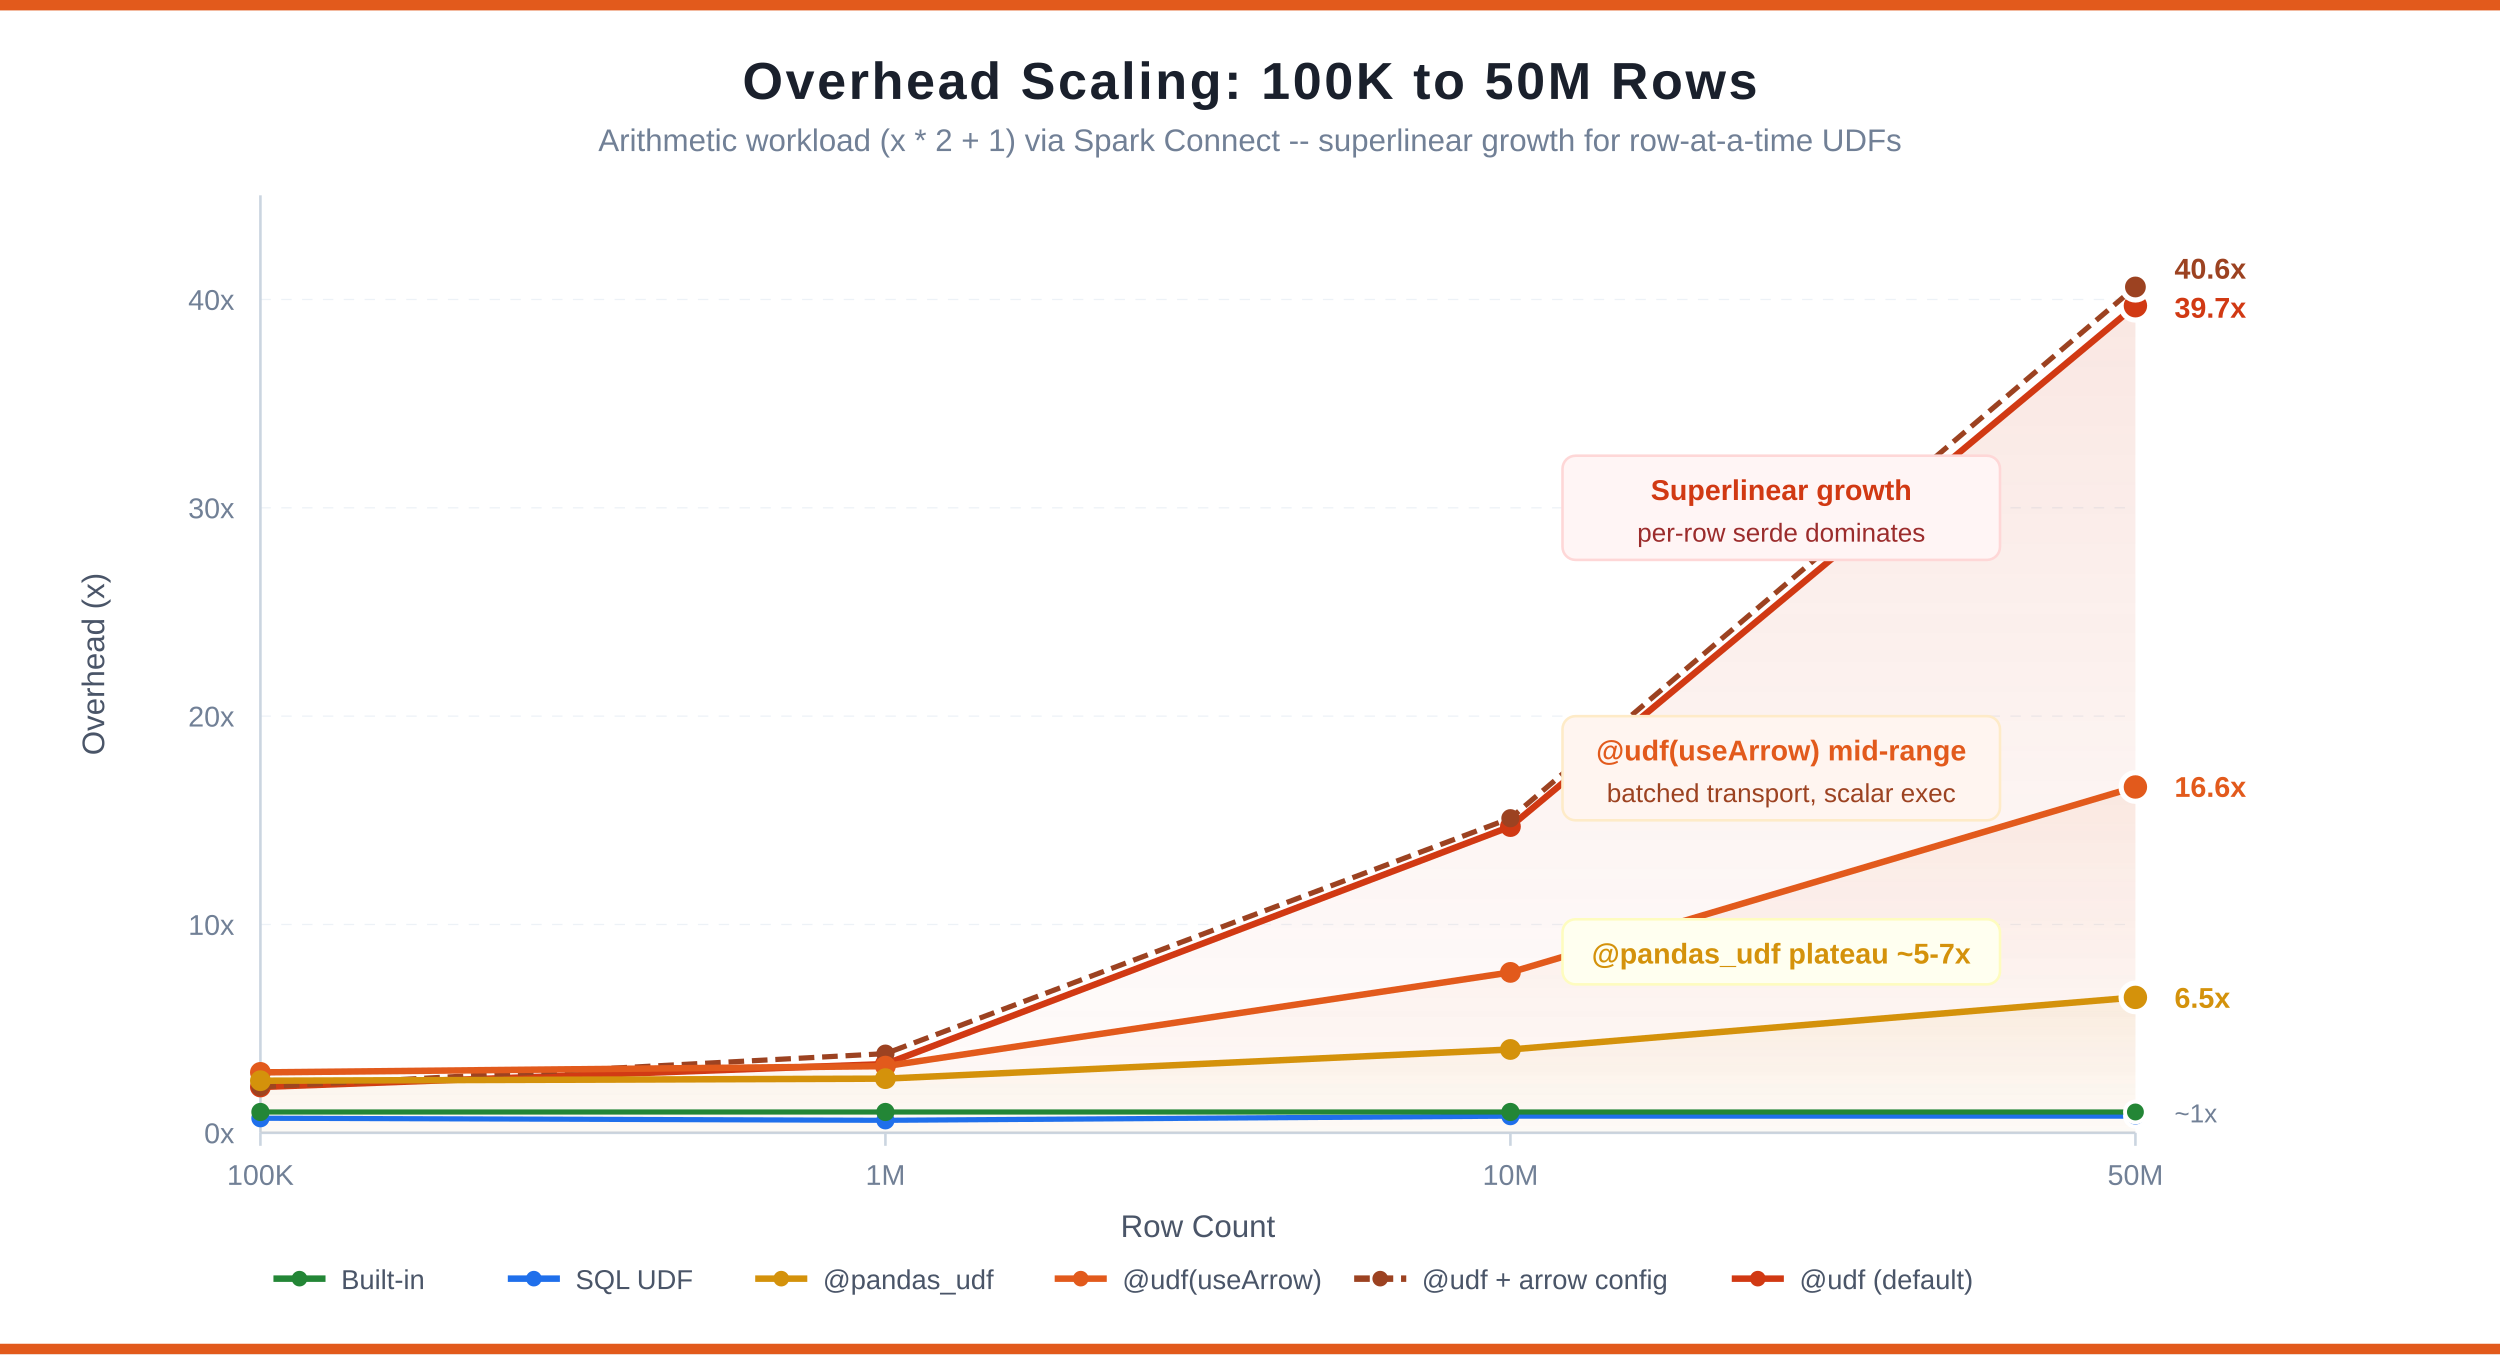
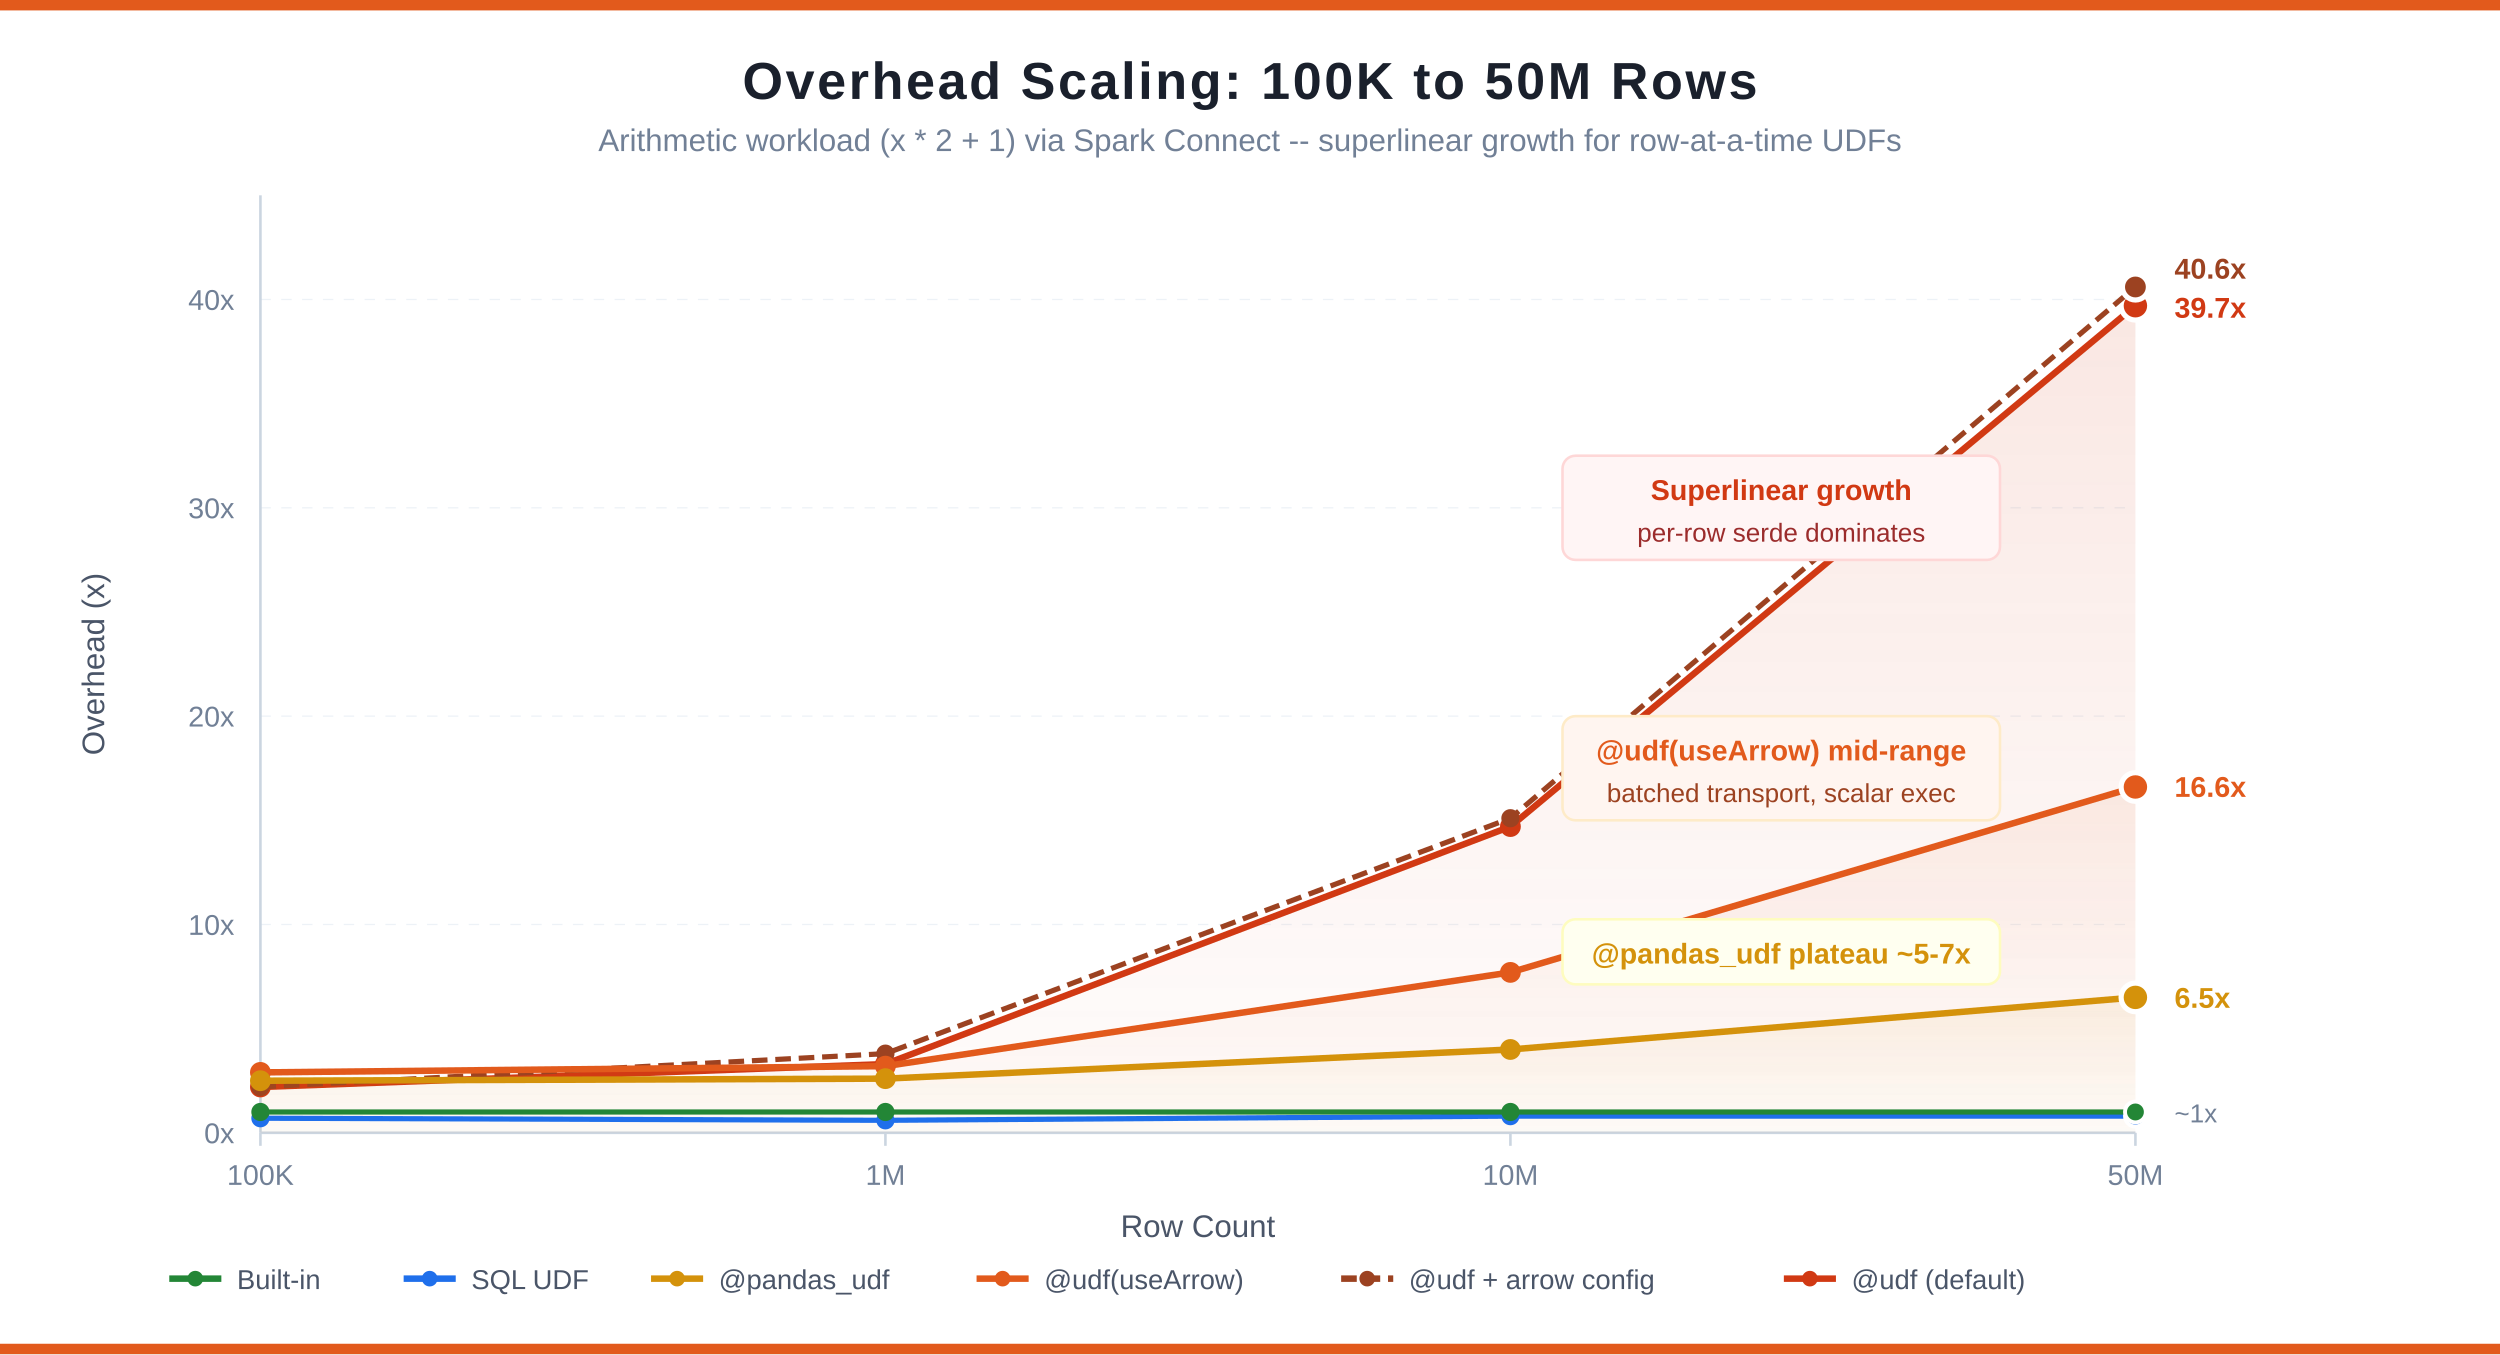
<svg xmlns="http://www.w3.org/2000/svg" viewBox="0 0 960 520" font-family="'Segoe UI', Arial, Helvetica, sans-serif">
  <defs>
    <linearGradient id="fill-pickle" x1="0" y1="0" x2="0" y2="1">
      <stop offset="0%" stop-color="#D13913" stop-opacity="0.12" />
      <stop offset="100%" stop-color="#D13913" stop-opacity="0.01" />
    </linearGradient>
    <linearGradient id="fill-arrow" x1="0" y1="0" x2="0" y2="1">
      <stop offset="0%" stop-color="#E25A1C" stop-opacity="0.08" />
      <stop offset="100%" stop-color="#E25A1C" stop-opacity="0.01" />
    </linearGradient>
    <linearGradient id="fill-pandas" x1="0" y1="0" x2="0" y2="1">
      <stop offset="0%" stop-color="#d4920b" stop-opacity="0.08" />
      <stop offset="100%" stop-color="#d4920b" stop-opacity="0.01" />
    </linearGradient>
  </defs>
  <rect width="960" height="520" fill="#FFFFFF" />
  <rect x="0" y="0" width="960" height="4" fill="#E25A1C" />
  <text x="480" y="38" font-size="20" fill="#1A202C" text-anchor="middle" font-weight="bold" letter-spacing="1">Overhead Scaling: 100K to 50M Rows</text>
  <text x="480" y="58" font-size="12" fill="#718096" text-anchor="middle">Arithmetic workload (x * 2 + 1) via Spark Connect -- superlinear growth for row-at-a-time UDFs</text>
  <g transform="translate(100, 75)">
    <g stroke="#EDF2F7" stroke-width="0.5" stroke-dasharray="4,4">
      <line x1="0" y1="360" x2="720" y2="360" />
      <line x1="0" y1="280" x2="720" y2="280" />
      <line x1="0" y1="200" x2="720" y2="200" />
      <line x1="0" y1="120" x2="720" y2="120" />
      <line x1="0" y1="40" x2="720" y2="40" />
    </g>
    <line x1="0" y1="0" x2="0" y2="360" stroke="#CBD5E0" stroke-width="1" />
    <g font-size="11" fill="#718096" text-anchor="end">
      <text x="-10" y="364">0x</text>
      <text x="-10" y="284">10x</text>
      <text x="-10" y="204">20x</text>
      <text x="-10" y="124">30x</text>
      <text x="-10" y="44">40x</text>
    </g>
    <text x="-60" y="180" font-size="12" fill="#4A5568" text-anchor="middle" transform="rotate(-90, -60, 180)">Overhead (x)</text>
    <line x1="0" y1="360" x2="720" y2="360" stroke="#CBD5E0" stroke-width="1" />
    <g font-size="11" fill="#718096" text-anchor="middle">
      <text x="0" y="380">100K</text>
      <text x="240" y="380">1M</text>
      <text x="480" y="380">10M</text>
      <text x="720" y="380">50M</text>
    </g>
    <text x="360" y="400" font-size="12" fill="#4A5568" text-anchor="middle">Row Count</text>
    <g stroke="#CBD5E0" stroke-width="1">
      <line x1="0" y1="360" x2="0" y2="365" />
      <line x1="240" y1="360" x2="240" y2="365" />
      <line x1="480" y1="360" x2="480" y2="365" />
      <line x1="720" y1="360" x2="720" y2="365" />
    </g>
    <polygon points="0,342.4 240,333.6 480,242.4 720,42.4 720,360 480,360 240,360 0,360" fill="url(#fill-pickle)" />
    <polyline points="0,342.4 240,333.6 480,242.4 720,42.4" fill="none" stroke="#D13913" stroke-width="2.5" stroke-linejoin="round" />
    <circle cx="0" cy="342.4" r="4" fill="#D13913" />
    <circle cx="240" cy="333.6" r="4" fill="#D13913" />
    <circle cx="480" cy="242.4" r="4" fill="#D13913" />
    <circle cx="720" cy="42.4" r="5.5" fill="#D13913" stroke="#FFFFFF" stroke-width="2" />
    <text x="735" y="47" font-size="11" fill="#D13913" font-weight="bold">39.7x</text>
    <polyline points="0,342.4 240,329.6 480,239.2 720,35.2" fill="none" stroke="#9C4221" stroke-width="2" stroke-linejoin="round" stroke-dasharray="6,3" />
    <circle cx="0" cy="342.4" r="3.5" fill="#9C4221" />
    <circle cx="240" cy="329.6" r="3.5" fill="#9C4221" />
    <circle cx="480" cy="239.2" r="3.5" fill="#9C4221" />
    <circle cx="720" cy="35.2" r="5" fill="#9C4221" stroke="#FFFFFF" stroke-width="2" />
    <text x="735" y="32" font-size="11" fill="#9C4221" font-weight="bold">40.6x</text>
    <polygon points="0,336.8 240,334.4 480,298.4 720,227.2 720,360 480,360 240,360 0,360" fill="url(#fill-arrow)" />
    <polyline points="0,336.8 240,334.4 480,298.4 720,227.2" fill="none" stroke="#E25A1C" stroke-width="2.5" stroke-linejoin="round" />
    <circle cx="0" cy="336.8" r="4" fill="#E25A1C" />
    <circle cx="240" cy="334.4" r="4" fill="#E25A1C" />
    <circle cx="480" cy="298.4" r="4" fill="#E25A1C" />
    <circle cx="720" cy="227.2" r="5.5" fill="#E25A1C" stroke="#FFFFFF" stroke-width="2" />
    <text x="735" y="231" font-size="11" fill="#E25A1C" font-weight="bold">16.6x</text>
    <polygon points="0,340.0 240,339.2 480,328.0 720,308.0 720,360 480,360 240,360 0,360" fill="url(#fill-pandas)" />
    <polyline points="0,340.0 240,339.2 480,328.0 720,308.0" fill="none" stroke="#d4920b" stroke-width="2.5" stroke-linejoin="round" />
    <circle cx="0" cy="340.0" r="4" fill="#d4920b" />
    <circle cx="240" cy="339.2" r="4" fill="#d4920b" />
    <circle cx="480" cy="328.0" r="4" fill="#d4920b" />
    <circle cx="720" cy="308.0" r="5.5" fill="#d4920b" stroke="#FFFFFF" stroke-width="2" />
    <text x="735" y="312" font-size="11" fill="#d4920b" font-weight="bold">6.5x</text>
    <polyline points="0,354.4 240,355.2 480,353.6 720,353.6" fill="none" stroke="#1f6feb" stroke-width="2" stroke-linejoin="round" />
    <circle cx="0" cy="354.4" r="3.5" fill="#1f6feb" />
    <circle cx="240" cy="355.2" r="3.5" fill="#1f6feb" />
    <circle cx="480" cy="353.6" r="3.5" fill="#1f6feb" />
    <circle cx="720" cy="353.6" r="4" fill="#1f6feb" stroke="#FFFFFF" stroke-width="1.5" />
    <polyline points="0,352.0 240,352.0 480,352.0 720,352.0" fill="none" stroke="#238636" stroke-width="2" stroke-linejoin="round" />
    <circle cx="0" cy="352.0" r="3.5" fill="#238636" />
    <circle cx="240" cy="352.0" r="3.5" fill="#238636" />
    <circle cx="480" cy="352.0" r="3.5" fill="#238636" />
    <circle cx="720" cy="352.0" r="4" fill="#238636" stroke="#FFFFFF" stroke-width="1.5" />
    <text x="735" y="356" font-size="10" fill="#718096">~1x</text>
    <g transform="translate(500, 100)">
      <rect x="0" y="0" width="168" height="40" rx="5" fill="#FFF5F5" stroke="#FED7D7" />
      <text x="84" y="17" font-size="11" fill="#D13913" text-anchor="middle" font-weight="600">Superlinear growth</text>
      <text x="84" y="33" font-size="10" fill="#9B2C2C" text-anchor="middle">per-row serde dominates</text>
    </g>
    <g transform="translate(500, 200)">
      <rect x="0" y="0" width="168" height="40" rx="5" fill="#FFF5F0" stroke="#FEEBC8" />
      <text x="84" y="17" font-size="11" fill="#E25A1C" text-anchor="middle" font-weight="600">@udf(useArrow) mid-range</text>
      <text x="84" y="33" font-size="10" fill="#9C4221" text-anchor="middle">batched transport, scalar exec</text>
    </g>
    <g transform="translate(500, 278)">
      <rect x="0" y="0" width="168" height="25" rx="5" fill="#FFFFF0" stroke="#FEFCBF" />
      <text x="84" y="17" font-size="11" fill="#d4920b" text-anchor="middle" font-weight="600">@pandas_udf plateau ~5-7x</text>
    </g>
  </g>
-   <g transform="translate(105, 485)" font-size="10.5">
+   <g transform="translate(65, 485)" font-size="10.5">
    <line x1="0" y1="6" x2="20" y2="6" stroke="#238636" stroke-width="2.5" />
    <circle cx="10" cy="6" r="3" fill="#238636" />
    <text x="26" y="10" fill="#4A5568">Built-in</text>
    <line x1="90" y1="6" x2="110" y2="6" stroke="#1f6feb" stroke-width="2.5" />
    <circle cx="100" cy="6" r="3" fill="#1f6feb" />
    <text x="116" y="10" fill="#4A5568">SQL UDF</text>
    <line x1="185" y1="6" x2="205" y2="6" stroke="#d4920b" stroke-width="2.5" />
    <circle cx="195" cy="6" r="3" fill="#d4920b" />
    <text x="211" y="10" fill="#4A5568">@pandas_udf</text>
-     <line x1="300" y1="6" x2="320" y2="6" stroke="#E25A1C" stroke-width="2.5" />
-     <circle cx="310" cy="6" r="3" fill="#E25A1C" />
-     <text x="326" y="10" fill="#4A5568">@udf(useArrow)</text>
-     <line x1="415" y1="6" x2="435" y2="6" stroke="#9C4221" stroke-width="2.5" stroke-dasharray="6,3" />
-     <circle cx="425" cy="6" r="3" fill="#9C4221" />
-     <text x="441" y="10" fill="#4A5568">@udf + arrow config</text>
-     <line x1="560" y1="6" x2="580" y2="6" stroke="#D13913" stroke-width="2.5" />
-     <circle cx="570" cy="6" r="3" fill="#D13913" />
-     <text x="586" y="10" fill="#4A5568">@udf (default)</text>
+     <line x1="310" y1="6" x2="330" y2="6" stroke="#E25A1C" stroke-width="2.5" />
+     <circle cx="320" cy="6" r="3" fill="#E25A1C" />
+     <text x="336" y="10" fill="#4A5568">@udf(useArrow)</text>
+     <line x1="450" y1="6" x2="470" y2="6" stroke="#9C4221" stroke-width="2.5" stroke-dasharray="6,3" />
+     <circle cx="460" cy="6" r="3" fill="#9C4221" />
+     <text x="476" y="10" fill="#4A5568">@udf + arrow config</text>
+     <line x1="620" y1="6" x2="640" y2="6" stroke="#D13913" stroke-width="2.5" />
+     <circle cx="630" cy="6" r="3" fill="#D13913" />
+     <text x="646" y="10" fill="#4A5568">@udf (default)</text>
  </g>
  <rect x="0" y="516" width="960" height="4" fill="#E25A1C" />
</svg>
